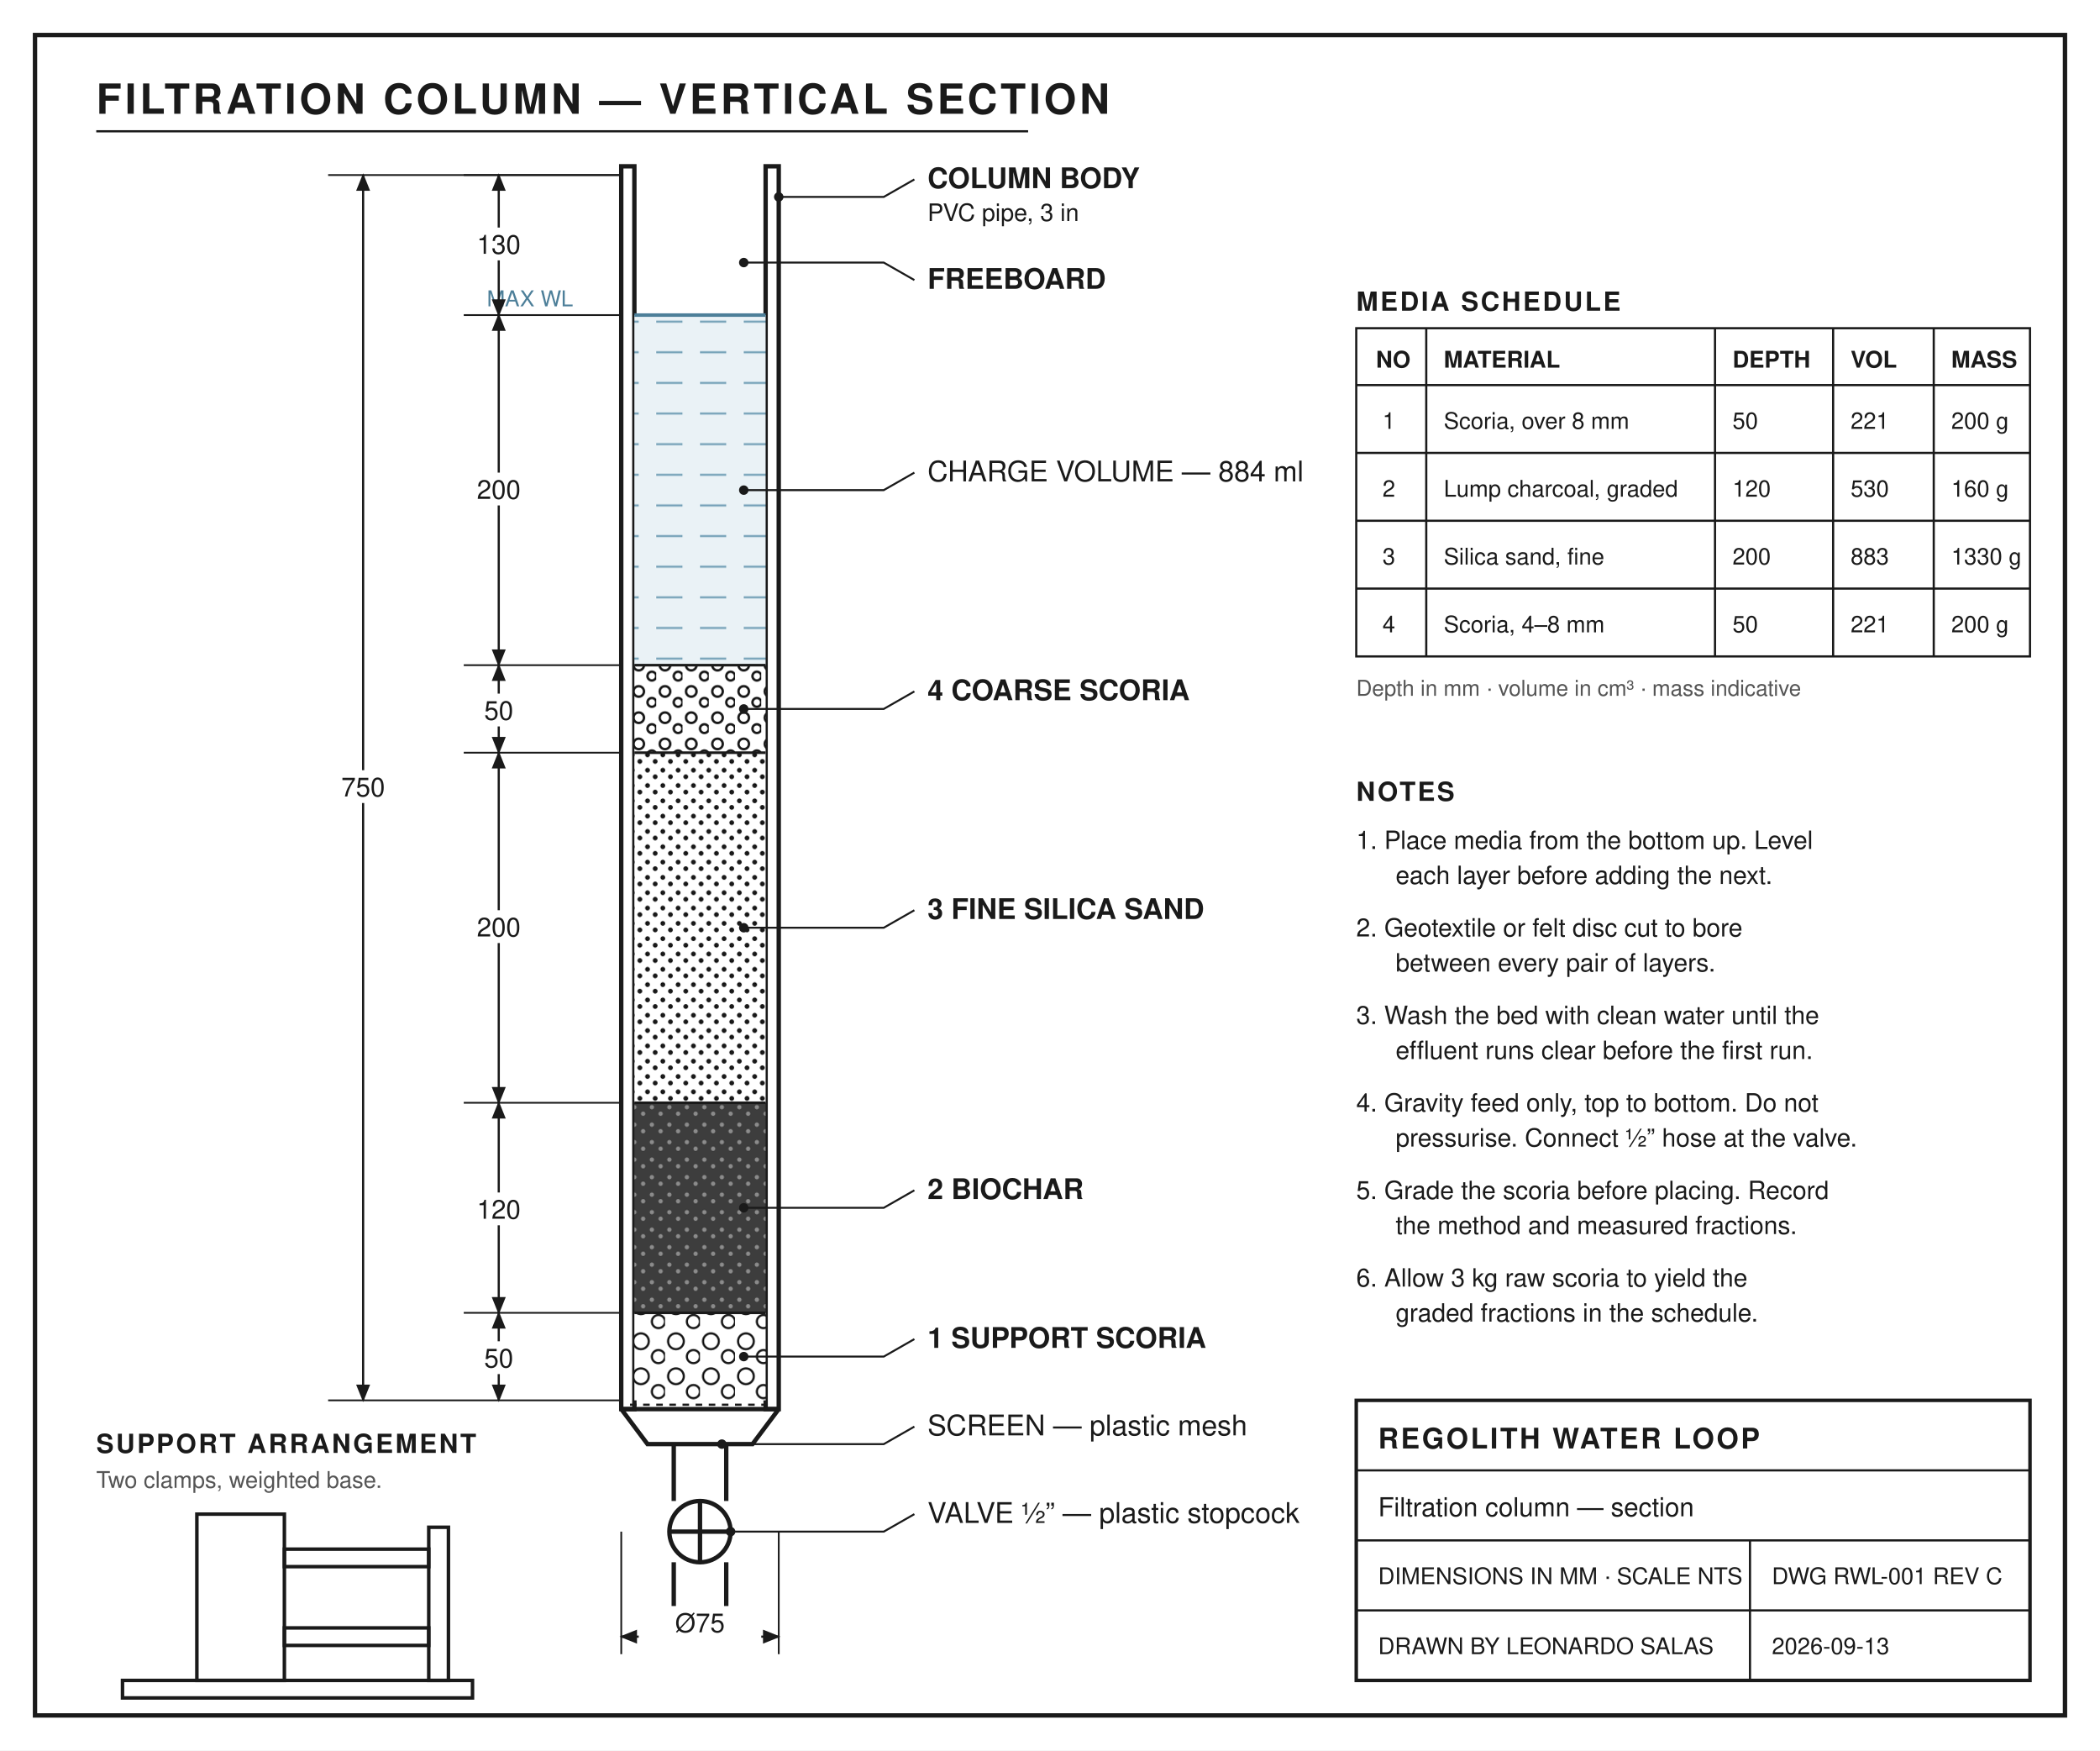
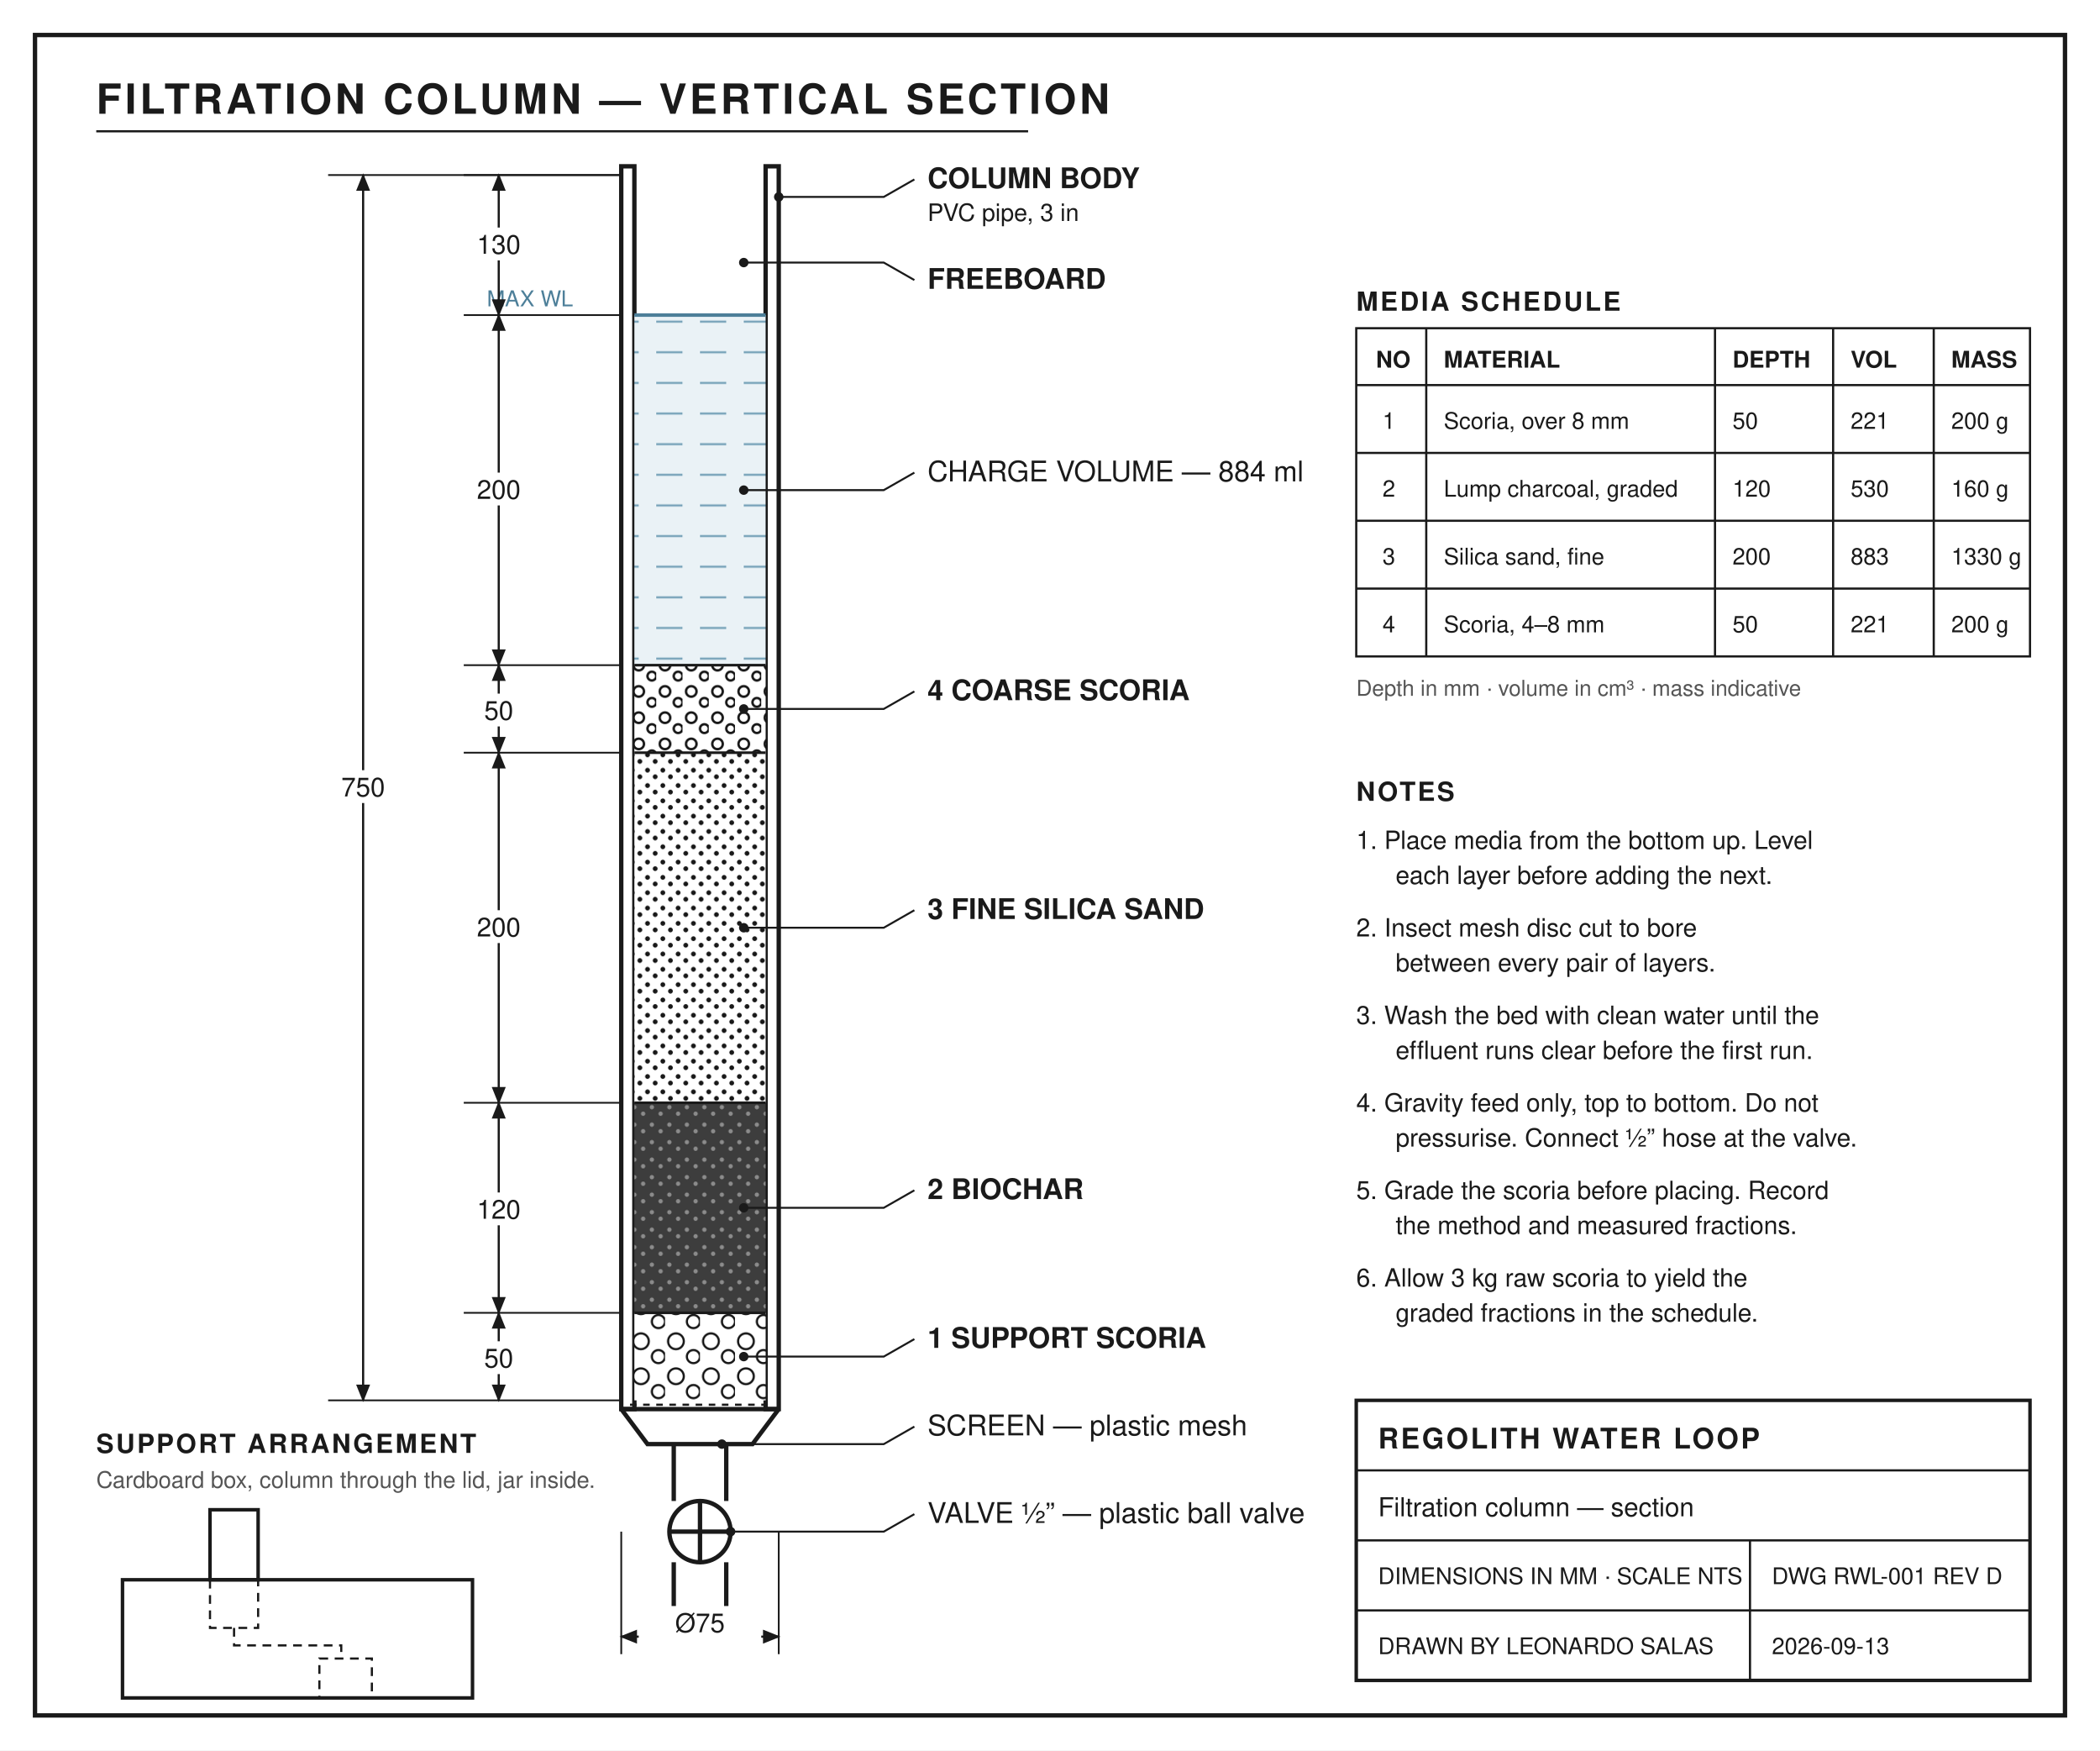
<svg xmlns="http://www.w3.org/2000/svg" viewBox="0 0 960 800" width="960" height="800" role="img" aria-label="Section drawing of the filtration column showing four media layers with dimensions in millimetres">
  <defs>
    <marker id="dim" viewBox="0 0 10 10" refX="9" refY="5" markerWidth="8" markerHeight="8" orient="auto-start-reverse">
      <path d="M0,1 L10,5 L0,9 z" fill="#1a1a1a" />
    </marker>
    <marker id="dot" viewBox="0 0 6 6" refX="3" refY="3" markerWidth="6" markerHeight="6">
      <circle cx="3" cy="3" r="2.4" fill="#1a1a1a" />
    </marker>
    <pattern id="pGravel" patternUnits="userSpaceOnUse" width="16" height="16">
      <rect width="16" height="16" fill="#ffffff" />
      <circle cx="5" cy="5" r="3.6" fill="none" stroke="#1a1a1a" stroke-width="1" />
      <circle cx="13" cy="12" r="3" fill="none" stroke="#1a1a1a" stroke-width="1" />
    </pattern>
    <pattern id="pBiochar" patternUnits="userSpaceOnUse" width="8" height="8">
      <rect width="8" height="8" fill="#3d3d3d" />
      <circle cx="2" cy="2" r="1" fill="#8a8a8a" />
      <circle cx="6" cy="5" r="1" fill="#8a8a8a" />
    </pattern>
    <pattern id="pFine" patternUnits="userSpaceOnUse" width="7" height="7">
      <rect width="7" height="7" fill="#ffffff" />
      <circle cx="2" cy="2" r="1.1" fill="#1a1a1a" />
      <circle cx="5.5" cy="5" r="1.1" fill="#1a1a1a" />
    </pattern>
    <pattern id="pCoarse" patternUnits="userSpaceOnUse" width="12" height="12">
      <rect width="12" height="12" fill="#ffffff" />
      <circle cx="4" cy="4" r="2.4" fill="none" stroke="#1a1a1a" stroke-width="1.1" />
      <circle cx="10" cy="9" r="2" fill="none" stroke="#1a1a1a" stroke-width="1.1" />
    </pattern>
    <pattern id="pWater" patternUnits="userSpaceOnUse" width="20" height="14">
      <rect width="20" height="14" fill="#eaf2f6" />
      <line x1="0" y1="7" x2="12" y2="7" stroke="#7fa8bd" stroke-width="1" />
    </pattern>
  </defs>
  <rect x="0" y="0" width="960" height="800" fill="#ffffff" />
  <rect x="16" y="16" width="928" height="768" fill="none" stroke="#1a1a1a" stroke-width="2" />
  <text x="44" y="52" font-family="Helvetica, Arial, sans-serif" font-size="19" font-weight="bold" fill="#1a1a1a" letter-spacing="1.5">FILTRATION COLUMN — VERTICAL SECTION</text>
  <line x1="44" y1="60" x2="470" y2="60" stroke="#1a1a1a" stroke-width="1" />
  <g stroke="#1a1a1a" stroke-width="2" fill="none">
    <rect x="284" y="76" width="6" height="568" />
    <rect x="350" y="76" width="6" height="568" />
  </g>
  <rect x="290" y="144" width="60" height="160" fill="url(#pWater)" />
  <rect x="290" y="304" width="60" height="40" fill="url(#pCoarse)" />
  <rect x="290" y="344" width="60" height="160" fill="url(#pFine)" />
  <rect x="290" y="504" width="60" height="96" fill="url(#pBiochar)" />
  <rect x="290" y="600" width="60" height="40" fill="url(#pGravel)" />
  <g stroke="#1a1a1a" stroke-width="1.2" fill="none">
    <line x1="290" y1="304" x2="350" y2="304" />
    <line x1="290" y1="344" x2="350" y2="344" />
    <line x1="290" y1="504" x2="350" y2="504" />
    <line x1="290" y1="600" x2="350" y2="600" />
  </g>
  <line x1="290" y1="144" x2="350" y2="144" stroke="#4d7f99" stroke-width="1.6" />
  <text x="262" y="140" font-family="Helvetica, Arial, sans-serif" font-size="10" fill="#4d7f99" text-anchor="end">MAX WL</text>
  <g stroke="#1a1a1a" stroke-width="2" fill="none">
    <line x1="284" y1="644" x2="356" y2="644" />
    <path d="M284,644 L296,660 L344,660 L356,644" />
    <line x1="308" y1="660" x2="308" y2="686" />
    <line x1="332" y1="660" x2="332" y2="686" />
    <circle cx="320" cy="700" r="14" />
    <line x1="320" y1="686" x2="320" y2="714" />
    <line x1="306" y1="700" x2="334" y2="700" />
    <line x1="308" y1="714" x2="308" y2="736" />
    <line x1="332" y1="714" x2="332" y2="736" />
  </g>
  <g stroke="#1a1a1a" stroke-width="1" stroke-dasharray="3 3">
    <line x1="288" y1="642" x2="352" y2="642" />
  </g>
  <g stroke="#1a1a1a" stroke-width="0.8" fill="none">
    <line x1="284" y1="80" x2="212" y2="80" />
    <line x1="284" y1="144" x2="212" y2="144" />
    <line x1="284" y1="304" x2="212" y2="304" />
    <line x1="284" y1="344" x2="212" y2="344" />
    <line x1="284" y1="504" x2="212" y2="504" />
    <line x1="284" y1="600" x2="212" y2="600" />
    <line x1="284" y1="640" x2="150" y2="640" />
  </g>
  <g stroke="#1a1a1a" stroke-width="1" marker-start="url(#dim)" marker-end="url(#dim)">
    <line x1="228" y1="80" x2="228" y2="144" />
    <line x1="228" y1="144" x2="228" y2="304" />
    <line x1="228" y1="304" x2="228" y2="344" />
    <line x1="228" y1="344" x2="228" y2="504" />
    <line x1="228" y1="504" x2="228" y2="600" />
    <line x1="228" y1="600" x2="228" y2="640" />
    <line x1="166" y1="80" x2="166" y2="640" />
  </g>
  <line x1="284" y1="80" x2="150" y2="80" stroke="#1a1a1a" stroke-width="0.8" />
  <g font-family="Helvetica, Arial, sans-serif" font-size="12" fill="#1a1a1a" text-anchor="middle">
    <rect x="210" y="104" width="36" height="15" fill="#ffffff" />
    <text x="228" y="116">130</text>
    <rect x="210" y="216" width="36" height="15" fill="#ffffff" />
    <text x="228" y="228">200</text>
    <rect x="212" y="317" width="32" height="15" fill="#ffffff" />
    <text x="228" y="329">50</text>
    <rect x="210" y="416" width="36" height="15" fill="#ffffff" />
    <text x="228" y="428">200</text>
    <rect x="210" y="545" width="36" height="15" fill="#ffffff" />
    <text x="228" y="557">120</text>
    <rect x="212" y="613" width="32" height="15" fill="#ffffff" />
    <text x="228" y="625">50</text>
    <rect x="146" y="352" width="40" height="15" fill="#ffffff" />
    <text x="166" y="364">750</text>
  </g>
  <g stroke="#1a1a1a" stroke-width="0.8" fill="none">
    <line x1="284" y1="756" x2="284" y2="700" />
    <line x1="356" y1="756" x2="356" y2="700" />
  </g>
  <line x1="284" y1="748" x2="356" y2="748" stroke="#1a1a1a" stroke-width="1" marker-start="url(#dim)" marker-end="url(#dim)" />
  <rect x="292" y="734" width="56" height="15" fill="#ffffff" />
  <text x="320" y="746" font-family="Helvetica, Arial, sans-serif" font-size="12" fill="#1a1a1a" text-anchor="middle">Ø75</text>
  <g stroke="#1a1a1a" stroke-width="0.9" fill="none" marker-start="url(#dot)">
    <path d="M340,120 L404,120 L418,128" />
    <path d="M340,224 L404,224 L418,216" />
    <path d="M340,324 L404,324 L418,316" />
    <path d="M340,424 L404,424 L418,416" />
    <path d="M340,552 L404,552 L418,544" />
    <path d="M340,620 L404,620 L418,612" />
    <path d="M330,660 L404,660 L418,652" />
    <path d="M334,700 L404,700 L418,692" />
    <path d="M356,90 L404,90 L418,82" />
  </g>
  <g font-family="Helvetica, Arial, sans-serif" font-size="13" fill="#1a1a1a">
    <text x="424" y="86" font-weight="bold">COLUMN BODY</text>
    <text x="424" y="101" font-size="11">PVC pipe, 3 in</text>
    <text x="424" y="132" font-weight="bold">FREEBOARD</text>
    <text x="424" y="220">CHARGE VOLUME — 884 ml</text>
    <text x="424" y="320" font-weight="bold">4  COARSE SCORIA</text>
    <text x="424" y="420" font-weight="bold">3  FINE SILICA SAND</text>
    <text x="424" y="548" font-weight="bold">2  BIOCHAR</text>
    <text x="424" y="616" font-weight="bold">1  SUPPORT SCORIA</text>
    <text x="424" y="656">SCREEN — plastic mesh</text>
-     <text x="424" y="696">VALVE ½” — plastic stopcock</text>
+     <text x="424" y="696">VALVE ½” — plastic ball valve</text>
  </g>
  <g stroke="#1a1a1a" stroke-width="1" fill="none">
    <rect x="620" y="150" width="308" height="150" />
    <line x1="620" y1="176" x2="928" y2="176" />
    <line x1="620" y1="207" x2="928" y2="207" />
    <line x1="620" y1="238" x2="928" y2="238" />
    <line x1="620" y1="269" x2="928" y2="269" />
    <line x1="652" y1="150" x2="652" y2="300" />
    <line x1="784" y1="150" x2="784" y2="300" />
    <line x1="838" y1="150" x2="838" y2="300" />
    <line x1="884" y1="150" x2="884" y2="300" />
  </g>
  <text x="620" y="142" font-family="Helvetica, Arial, sans-serif" font-size="12" font-weight="bold" fill="#1a1a1a" letter-spacing="1">MEDIA SCHEDULE</text>
  <g font-family="Helvetica, Arial, sans-serif" font-size="10.5" fill="#1a1a1a">
    <text x="629" y="168" font-weight="bold">NO</text>
    <text x="660" y="168" font-weight="bold">MATERIAL</text>
    <text x="792" y="168" font-weight="bold">DEPTH</text>
    <text x="846" y="168" font-weight="bold">VOL</text>
    <text x="892" y="168" font-weight="bold">MASS</text>
    <text x="632" y="196">1</text>
    <text x="660" y="196">Scoria, over 8 mm</text>
    <text x="792" y="196">50</text>
    <text x="846" y="196">221</text>
    <text x="892" y="196">200 g</text>
    <text x="632" y="227">2</text>
    <text x="660" y="227">Lump charcoal, graded</text>
    <text x="792" y="227">120</text>
    <text x="846" y="227">530</text>
    <text x="892" y="227">160 g</text>
    <text x="632" y="258">3</text>
    <text x="660" y="258">Silica sand, fine</text>
    <text x="792" y="258">200</text>
    <text x="846" y="258">883</text>
    <text x="892" y="258">1330 g</text>
    <text x="632" y="289">4</text>
    <text x="660" y="289">Scoria, 4–8 mm</text>
    <text x="792" y="289">50</text>
    <text x="846" y="289">221</text>
    <text x="892" y="289">200 g</text>
  </g>
  <text x="620" y="318" font-family="Helvetica, Arial, sans-serif" font-size="10" fill="#555555">Depth in mm · volume in cm³ · mass indicative</text>
  <text x="620" y="366" font-family="Helvetica, Arial, sans-serif" font-size="12" font-weight="bold" fill="#1a1a1a" letter-spacing="1">NOTES</text>
  <g font-family="Helvetica, Arial, sans-serif" font-size="11.5" fill="#1a1a1a">
    <text x="620" y="388">1.  Place media from the bottom up. Level</text>
    <text x="638" y="404">each layer before adding the next.</text>
-     <text x="620" y="428">2.  Geotextile or felt disc cut to bore</text>
+     <text x="620" y="428">2.  Insect mesh disc cut to bore</text>
    <text x="638" y="444">between every pair of layers.</text>
    <text x="620" y="468">3.  Wash the bed with clean water until the</text>
    <text x="638" y="484">effluent runs clear before the first run.</text>
    <text x="620" y="508">4.  Gravity feed only, top to bottom. Do not</text>
    <text x="638" y="524">pressurise. Connect ½” hose at the valve.</text>
    <text x="620" y="548">5.  Grade the scoria before placing. Record</text>
    <text x="638" y="564">the method and measured fractions.</text>
    <text x="620" y="588">6.  Allow 3 kg raw scoria to yield the</text>
    <text x="638" y="604">graded fractions in the schedule.</text>
  </g>
  <text x="44" y="664" font-family="Helvetica, Arial, sans-serif" font-size="12" font-weight="bold" fill="#1a1a1a" letter-spacing="1">SUPPORT ARRANGEMENT</text>
-   <text x="44" y="680" font-family="Helvetica, Arial, sans-serif" font-size="10.5" fill="#555555">Two clamps, weighted base.</text>
+   <text x="44" y="680" font-family="Helvetica, Arial, sans-serif" font-size="10.5" fill="#555555">Cardboard box, column through the lid, jar inside.</text>
  <g stroke="#1a1a1a" stroke-width="1.6" fill="none">
-     <rect x="90" y="692" width="40" height="76" />
-     <rect x="196" y="698" width="9" height="70" />
-     <rect x="130" y="708" width="66" height="8" />
-     <rect x="130" y="744" width="66" height="8" />
-     <rect x="56" y="768" width="160" height="8" />
+     <rect x="56" y="722" width="160" height="54" />
+     <rect x="96" y="690" width="22" height="32" />
+   </g>
+   <g stroke="#1a1a1a" stroke-width="1" fill="none" stroke-dasharray="4 3">
+     <rect x="96" y="722" width="22" height="22" />
+     <path d="M107,744 L107,752 L156,752 L156,758" />
+     <rect x="146" y="758" width="24" height="18" />
  </g>
  <g stroke="#1a1a1a" stroke-width="1" fill="none">
    <rect x="620" y="640" width="308" height="128" stroke-width="1.6" />
    <line x1="620" y1="672" x2="928" y2="672" />
    <line x1="620" y1="704" x2="928" y2="704" />
    <line x1="620" y1="736" x2="928" y2="736" />
    <line x1="800" y1="704" x2="800" y2="768" />
  </g>
  <g font-family="Helvetica, Arial, sans-serif" fill="#1a1a1a">
    <text x="630" y="662" font-size="13" font-weight="bold" letter-spacing="1">REGOLITH WATER LOOP</text>
    <text x="630" y="693" font-size="12">Filtration column — section</text>
    <text x="630" y="724" font-size="10.5">DIMENSIONS IN MM · SCALE NTS</text>
-     <text x="810" y="724" font-size="10.5">DWG  RWL-001  REV C</text>
+     <text x="810" y="724" font-size="10.5">DWG  RWL-001  REV D</text>
    <text x="630" y="756" font-size="10.5">DRAWN BY LEONARDO SALAS</text>
    <text x="810" y="756" font-size="10.5">2026-09-13</text>
  </g>
</svg>
